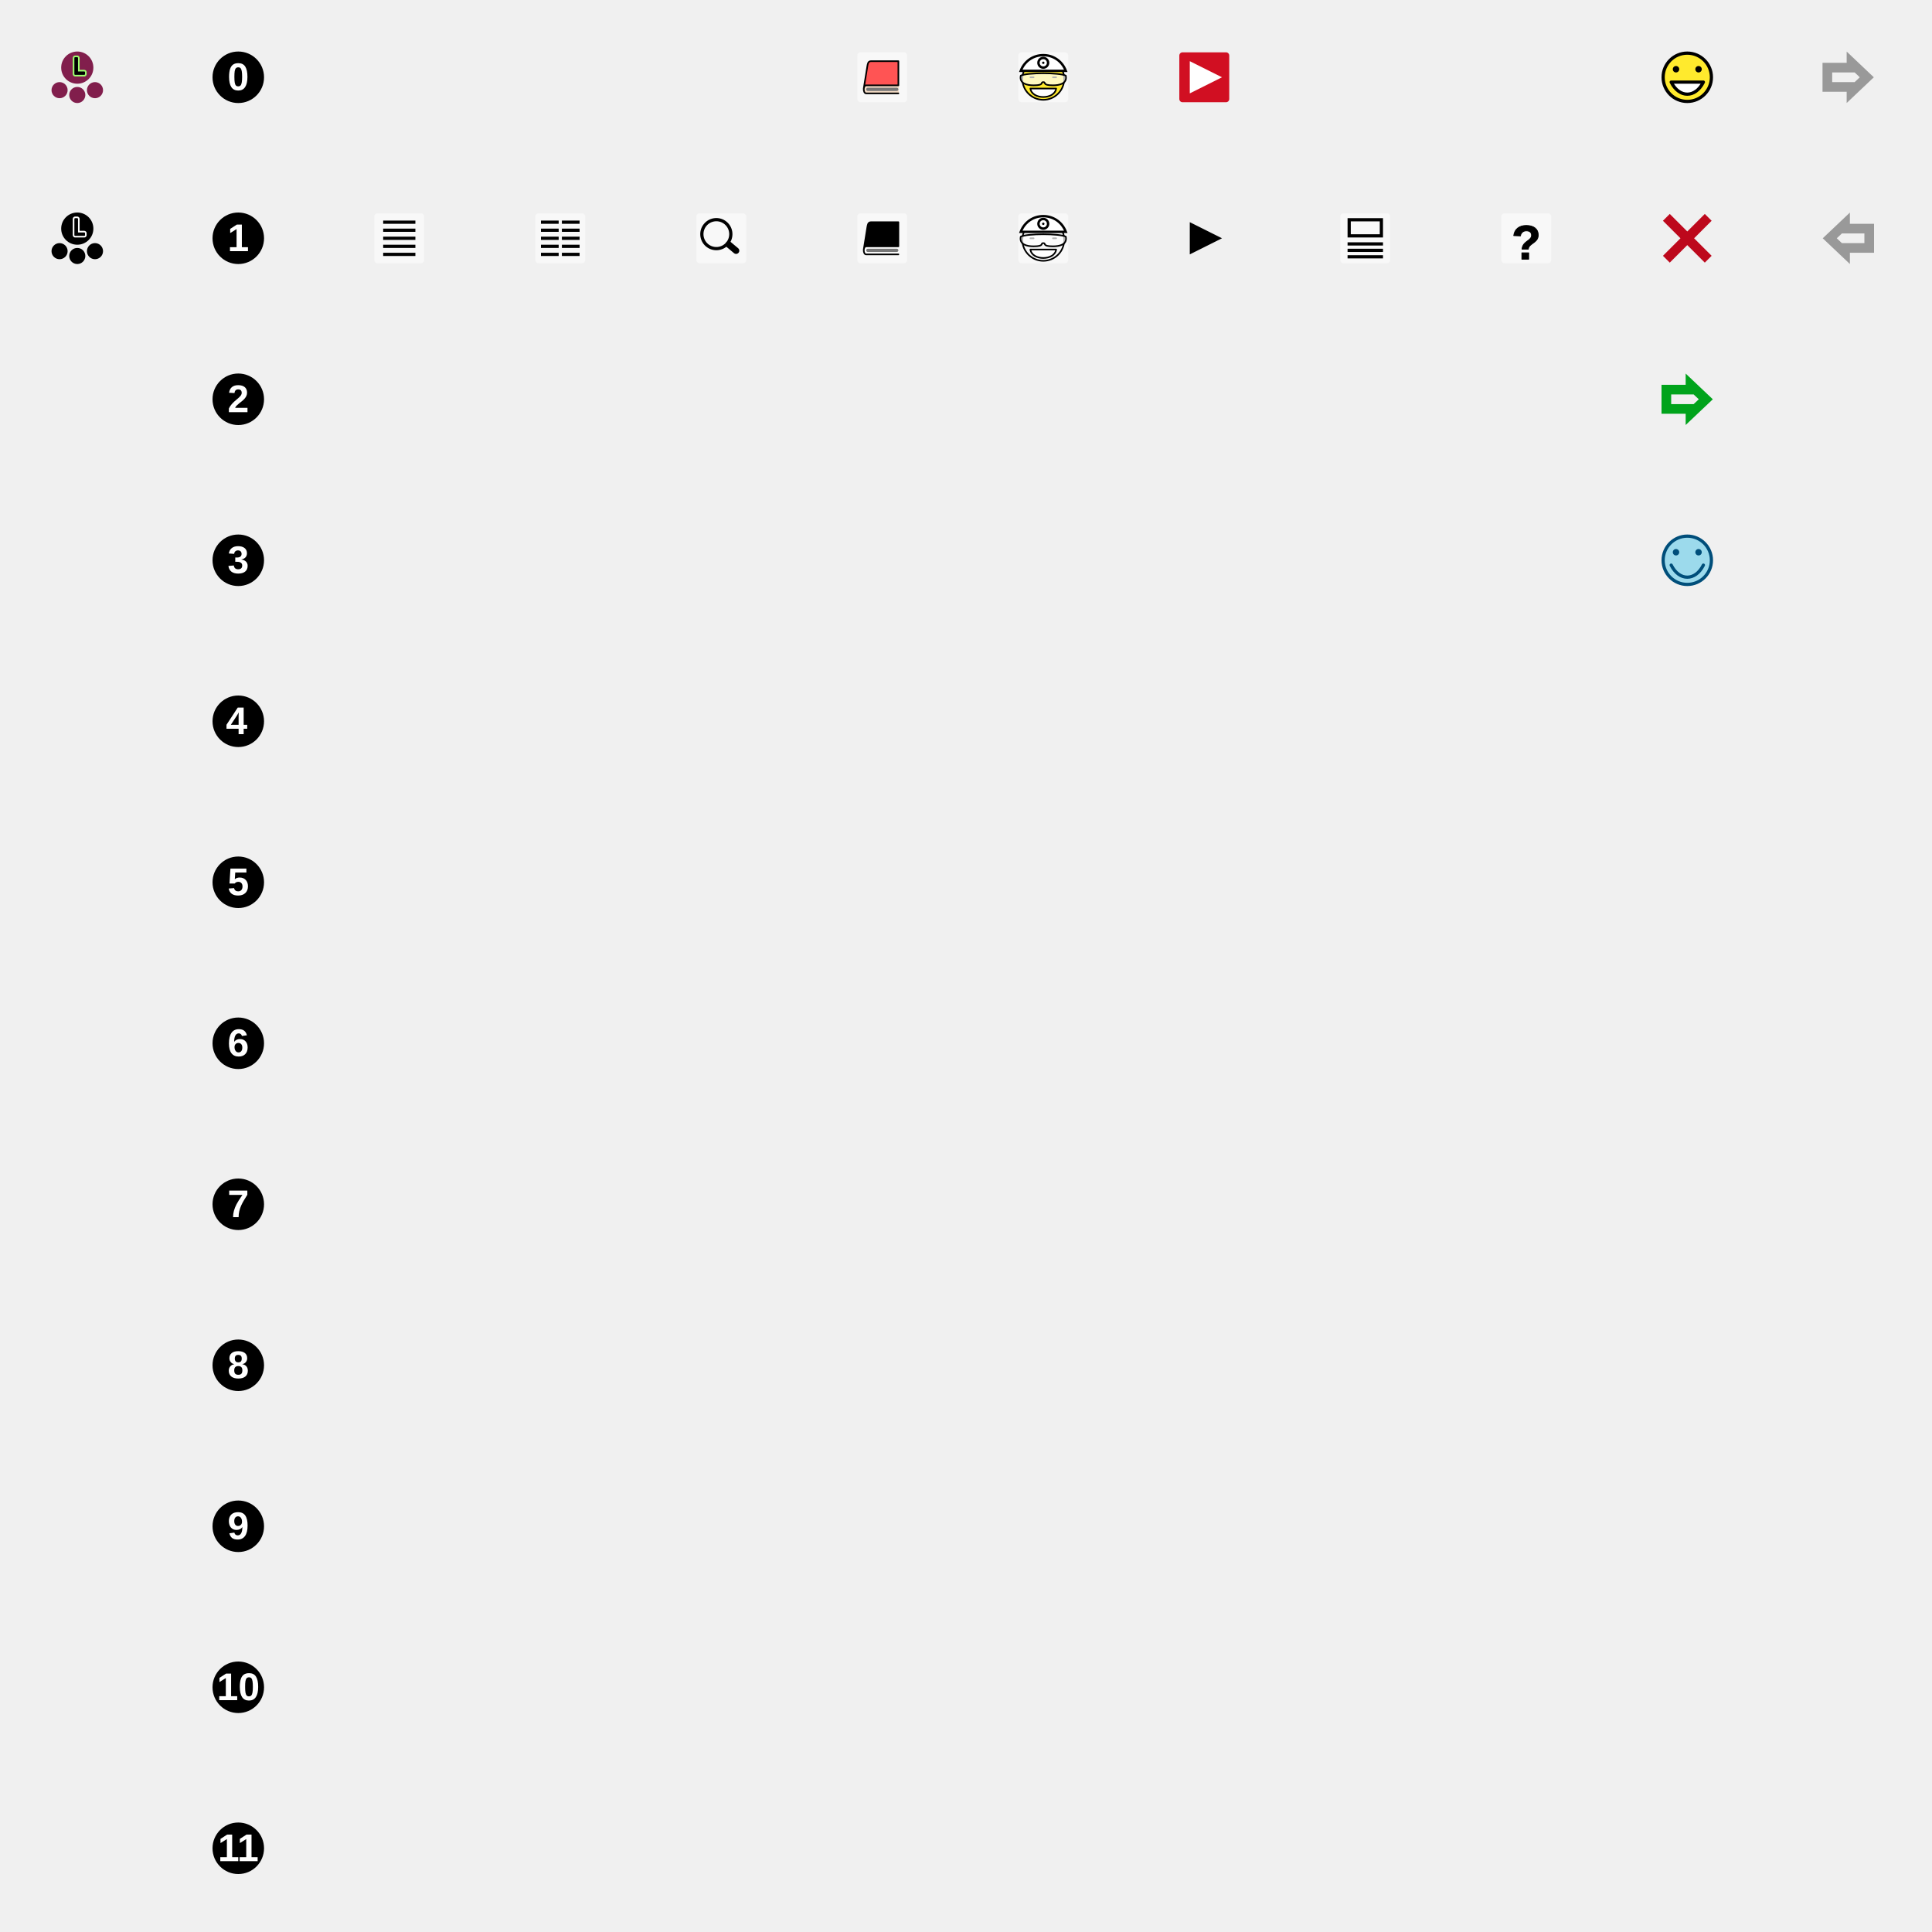
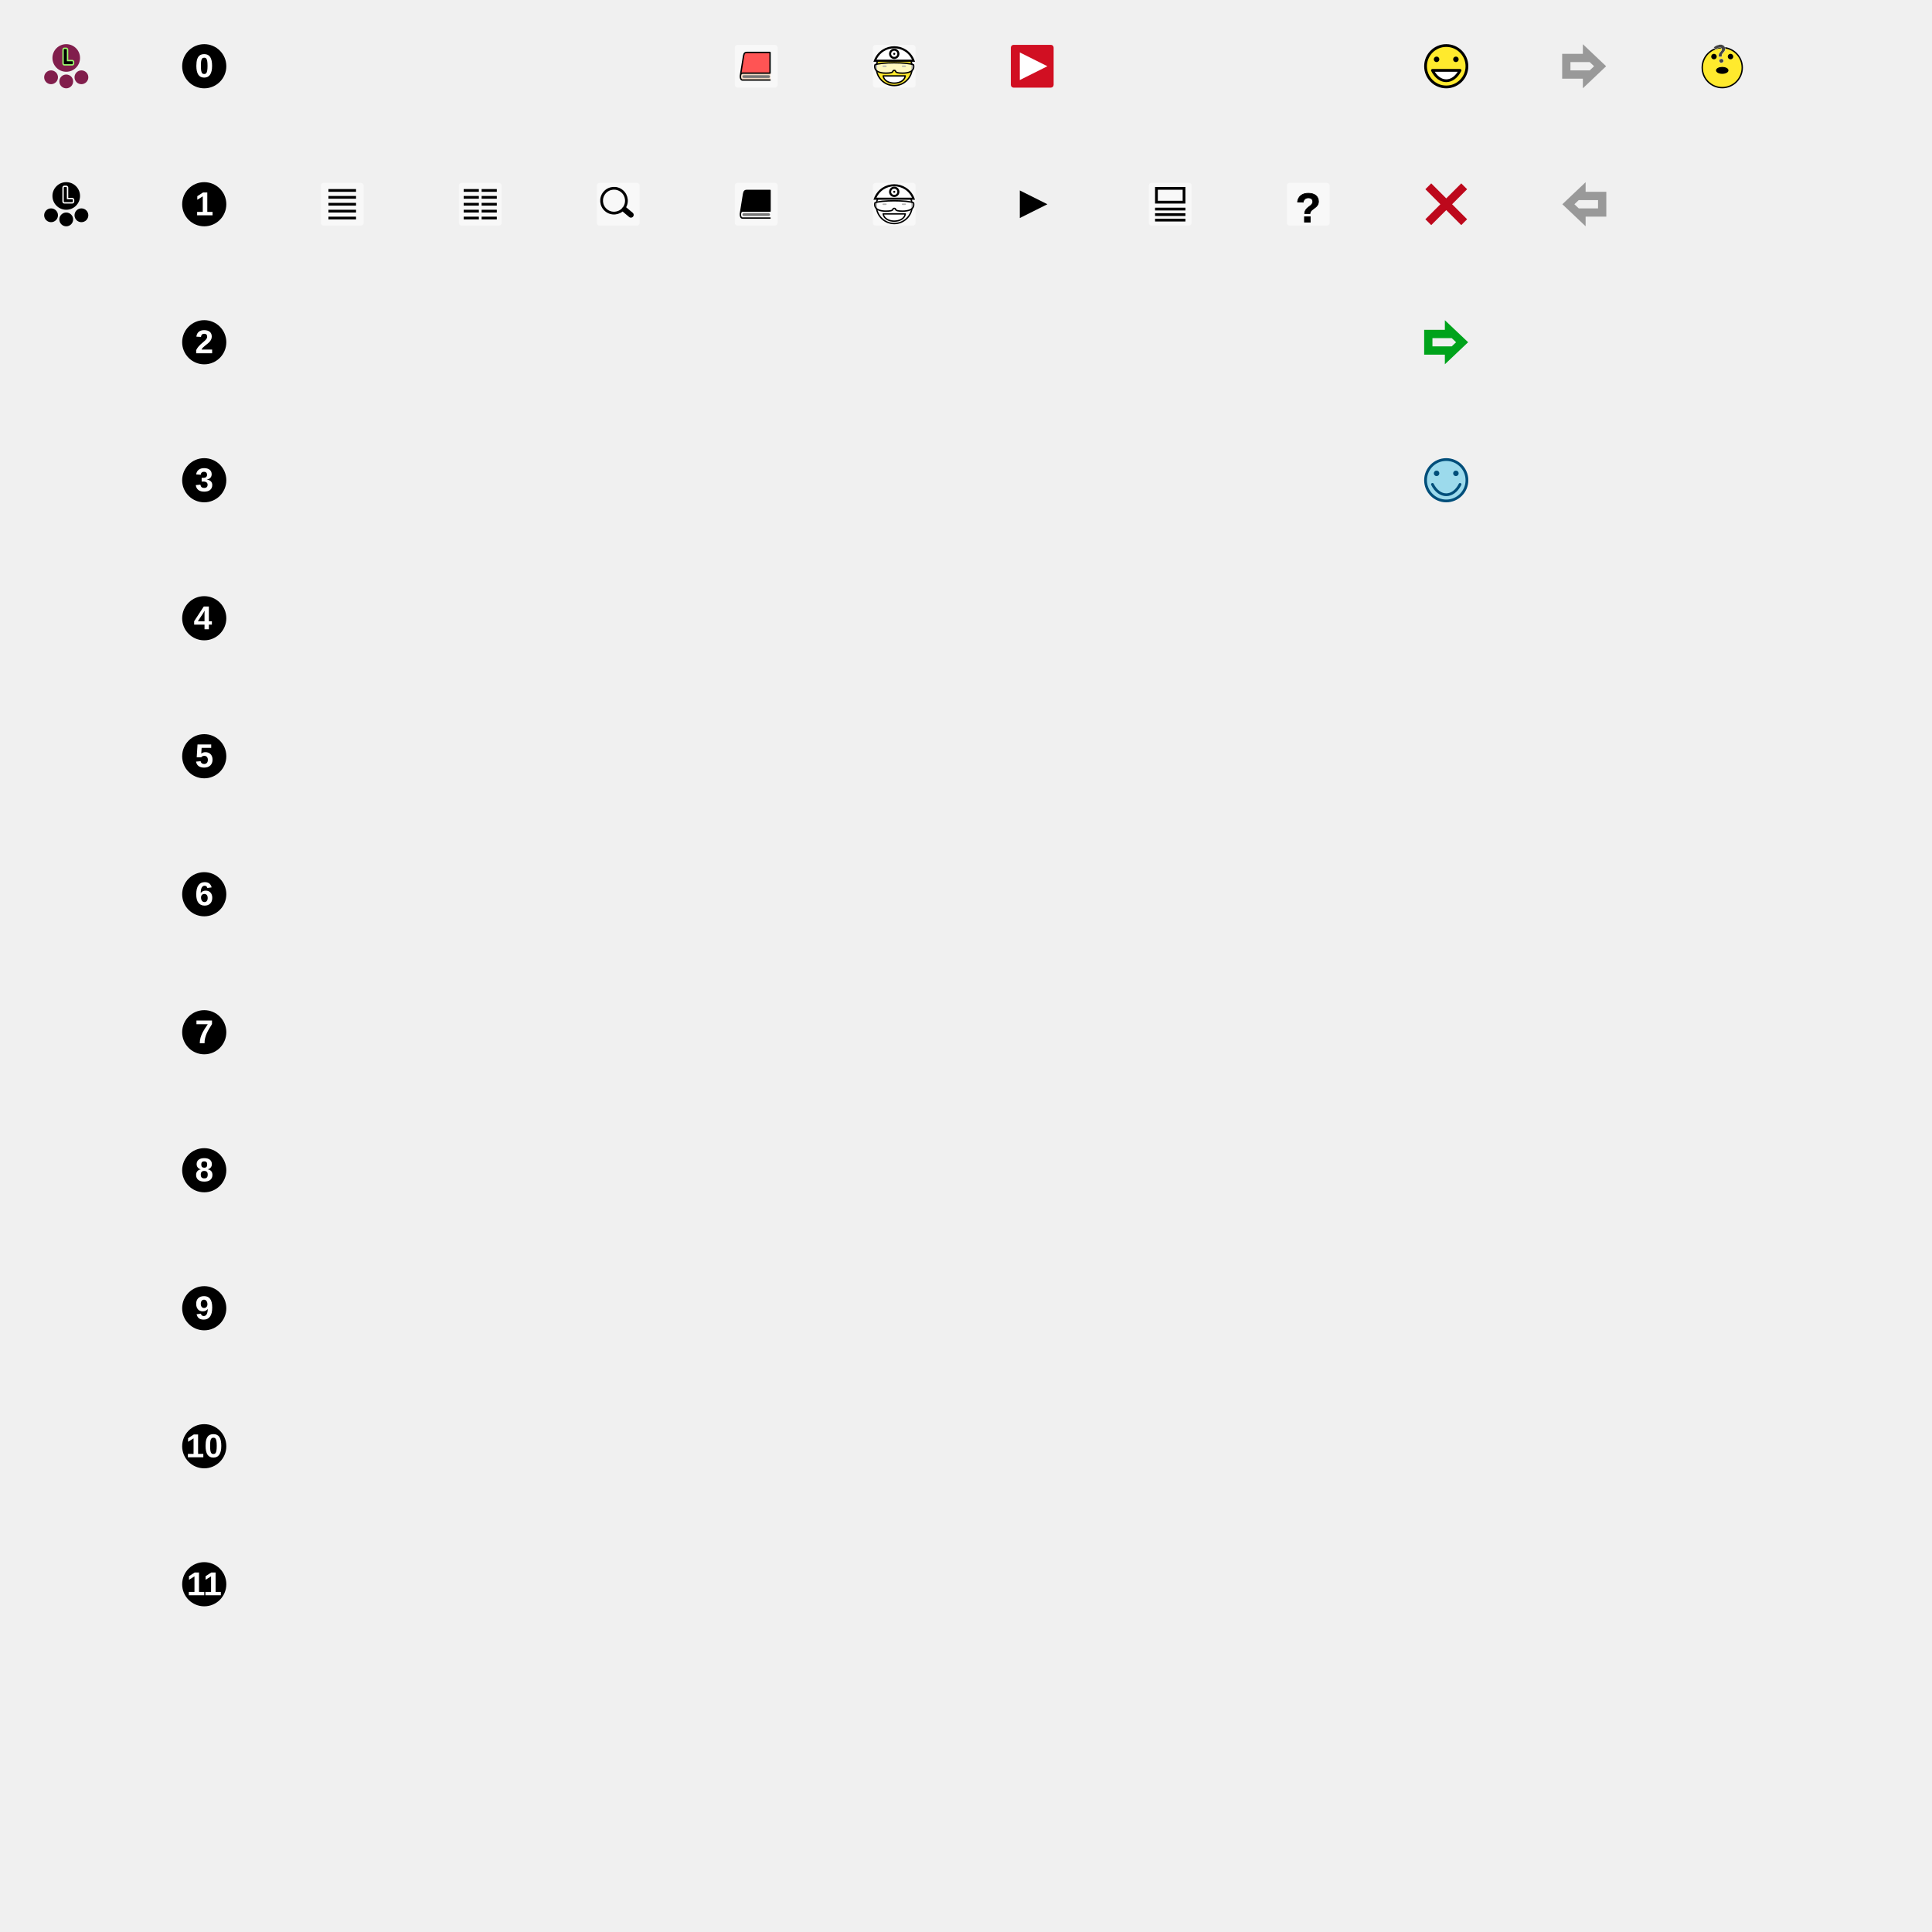
- <svg xmlns="http://www.w3.org/2000/svg" xmlns:xlink="http://www.w3.org/1999/xlink" id="SVG_let_og_finn" width="100%" height="100%" viewBox="-32 -32 1200 1200" preserveAspectRatio="xMidYMid meet" version="1.1">
+ <svg xmlns="http://www.w3.org/2000/svg" xmlns:xlink="http://www.w3.org/1999/xlink" id="SVG_let_og_finn" width="100%" height="100%" viewBox="-32 -32 1400 1400" preserveAspectRatio="xMidYMid meet" version="1.1">
  <style>
         #lumbrikus-icon circle {
    fill: rgb(129, 30, 76);
}
#lumbrikus-icon-bw circle {
    fill: black;
}

#lumbrikus-icon text,
#lumbrikus-icon-bw text {
    font-family: sans-serif;
    fill: black;
    stroke: #9cff6e;
    stroke-width: 3px;
    paint-order: stroke;
    stroke-linejoin: round;
    text-anchor: middle;
    font-size: 14px;
}
#lumbrikus-icon text+text,
#lumbrikus-icon-bw text+text{
    stroke-width: 1px;
    stroke:black;
}
#lumbrikus-icon-bw {
    fill: black;
}

#lumbrikus-icon-bw text
 {
    stroke: white;
}

.kap circle {
    fill: black;
}
.kap text, .kviss text {
    font-family: Arial, "DejaVu Sans", sans-serif;
    text-anchor:middle;
    font-size: 24px;
    fill: white;
    font-weight: bold;
}
.kviss text {
    fill:black;
    stroke: black;
    stroke-width: 0.5px;
}
.icon-bg {
    fill: white;
    opacity: 0.5;
}

.thick {
    stroke: black;
    fill: transparent;
    stroke-width: 2px;
    stroke-linecap: butt;
}
#magnifier path {
    stroke: black;
    stroke-linecap: round;
    stroke-width: 4px;
}

.bookline {
    stroke: black;
    stroke-linecap: round;
    stroke-width: 1px;
    fill: transparent; 
    stroke-linejoin: round;
}

.bookline-bottom {
    stroke: #777;
    stroke-linecap: round;
    stroke-width: 2px;
}

#ord-bw-icon .bookfill {
    fill:black;
}
#ord-bw-icon .bookpaper {
   fill: rgba(255,255,255,0.75);
}

.bookfill {
    fill: rgb(255, 84, 84);
}
.bookpaper {
    fill: rgb(245, 220, 198);
}

.hode {
    stroke: black;
    stroke-width: 1px;
    fill: rgb(255, 234, 45); 
}

#gjore-lage-bw-icon .hode {
    fill: transparent;
}

.smile {
    stroke: black;
    stroke-width: 1px;
    stroke-linecap: round;
    stroke-linejoin: round;
    fill: rgb(255, 255, 255);
}
.helmet, .hodelykt {
    stroke: black;
    stroke-width: 1.5px;
    stroke-linejoin: miter;
    fill:white;
}

.visor, .eyes {
    stroke: black;
    stroke-width: 1px;
    stroke-linecap: round;
    stroke-linejoin: round;
    fill: rgba(255, 255, 255, 0.7);
}
#filmer-icon .icon-bg {
    fill: rgb(209, 15, 34);
    opacity: 1;
}

#filmer-icon-bw .icon-bg {
    fill: transparent;
}
#filmer-icon .play {
    fill: white;
}
#filmer-icon-bw .play {
    fill: black;
}

.kviss text {
    stroke-width: 0.5px;
    stroke: black;
    stroke-linejoin: round;
    font-size: 2.5em;
}

.frame {
    stroke: black;
    stroke-width: 2px;
    fill: transparent;
    stroke-linecap: square;
    stroke-linejoin: miter;
}

.galt {
    fill: none;
    stroke: rgb(189, 8, 28);
    stroke-width: 6px;
    stroke-linecap: butt;
}
.riktig .hode {
    fill: rgb(255, 234, 45);;
    stroke: black;
    stroke-width: 2px;
}
.riktig .hode-oye {
    fill:black;
    stroke: none;
}
.riktig .hode-smil {
    fill: white;
    stroke: black;
    stroke-width: 2px;
    stroke-linecap:round;
    stroke-linejoin:round;
}

.mulig .hode {
    fill: rgb(156, 218, 236);;
    stroke: rgb(0, 78, 122);
    stroke-width: 2px;
}
.mulig .hode-oye {
    fill:rgb(0, 78, 122);
    stroke: none;
}
.mulig .hode-smil {
    fill: none;
    stroke: rgb(0, 78, 122);
    stroke-width: 2px;
    stroke-linecap:round;
}

.hint-riktig {
    fill: transparent;
    stroke: rgb(0, 163, 27);
    stroke-width: 6px;
}

.forrige, .neste {
    fill: transparent;
    stroke: #999;
    stroke-width: 6px;
}

     </style>
  <view id="lumbrikus" viewBox="0 0 32 32" />
  <view id="lumbrikus-bw" viewBox="0 100 32 32" />
  <view id="kap0" viewBox="100 000 32 32" />
  <view id="kap1" viewBox="100 100 32 32" />
  <view id="kap2" viewBox="100 200 32 32" />
  <view id="kap3" viewBox="100 300 32 32" />
  <view id="kap4" viewBox="100 400 32 32" />
  <view id="kap5" viewBox="100 500 32 32" />
  <view id="kap6" viewBox="100 600 32 32" />
  <view id="kap7" viewBox="100 700 32 32" />
  <view id="kap8" viewBox="100 800 32 32" />
  <view id="kap9" viewBox="100 900 32 32" />
  <view id="kap10" viewBox="100 1000 32 32" />
  <view id="kap11" viewBox="100 1100 32 32" />
  <view id="kort-fortelling-bw" viewBox="200 100 32 32" />
  <view id="lang-fortelling-bw" viewBox="300 100 32 32" />
  <view id="let-og-finn-bw" viewBox="400 100 32 32" />
  <view id="ord" viewBox="500 000 32 32" />
  <view id="ord-bw" viewBox="500 100 32 32" />
  <view id="gjore-og-lage" viewBox="600 000 32 32" />
  <view id="gjore-og-lage-bw" viewBox="600 100 32 32" />
  <view id="filmer" viewBox="700 000 32 32" />
  <view id="filmer-bw" viewBox="700 100 32 32" />
  <view id="snutter" viewBox="800 000 32 32" />
  <view id="snutter-bw" viewBox="800 100 32 32" />
  <view id="kviss" viewBox="900 000 32 32" />
  <view id="kviss-bw" viewBox="900 100 32 32" />
  <view id="riktig-hode" viewBox="1000 000 32 32" />
  <view id="galt" viewBox="1000 100 32 32" />
  <view id="hint-riktig" viewBox="1000 200 32 32" />
  <view id="mulig-hode" viewBox="1000 300 32 32" />
  <view id="neste" viewBox="1100 000 32 32" />
  <view id="forrige" viewBox="1100 100 32 32" />
+   <view id="undring" viewBox="1200 000 32 32" />
  <a xlink:href="#lumbrikus">
    <g id="lumbrikus-icon" transform="translate(16,16)">
      <circle cx="0" cy="-6" r="10" />
      <circle cx="0" cy="11" r="5" />
      <circle cx="-11" cy="8" r="5" />
      <circle cx="11" cy="8" r="5" />
      <text x="1" y="-2">L</text>
      <text x="1" y="-2">L</text>
    </g>
  </a>
  <a xlink:href="#lumbrikus-bw">
    <g id="lumbrikus-icon-bw" transform="translate(16,116)">
      <circle class="licon" cx="0" cy="-6" r="10" />
      <circle class="licon" cx="0" cy="11" r="5" />
      <circle class="licon" cx="-11" cy="8" r="5" />
      <circle class="licon" cx="11" cy="8" r="5" />
      <text x="1" y="-2">L</text>
      <text x="1" y="-2">L</text>
    </g>
  </a>
  <a xlink:href="#kap0">
    <g id="kap0-icon" class="kap" transform="translate(116,016)">
      <circle x="0" y="0" r="16" />
      <text x="0" y="0" dy="8">0</text>
    </g>
  </a>
  <a xlink:href="#kap1">
    <g id="kap1-icon" class="kap" transform="translate(116,116)">
      <circle x="0" y="0" r="16" />
      <text x="0" y="0" dy="8">1</text>
    </g>
  </a>
  <a xlink:href="#kap2">
    <g id="kap2-icon" class="kap" transform="translate(116,216)">
      <circle x="0" y="0" r="16" />
      <text x="0" y="0" dy="8">2</text>
    </g>
  </a>
  <a xlink:href="#kap3">
    <g id="kap3-icon" class="kap" transform="translate(116,316)">
      <circle x="0" y="0" r="16" />
      <text x="0" y="0" dy="8">3</text>
    </g>
  </a>
  <a xlink:href="#kap4">
    <g id="kap4-icon" class="kap" transform="translate(116,416)">
      <circle x="0" y="0" r="16" />
      <text x="-1" y="0" dy="8">4</text>
    </g>
  </a>
  <a xlink:href="#kap5">
    <g id="kap5-icon" class="kap" transform="translate(116,516)">
      <circle x="0" y="0" r="16" />
      <text x="0" y="0" dy="8">5</text>
    </g>
  </a>
  <a xlink:href="#kap6">
    <g id="kap6-icon" class="kap" transform="translate(116,616)">
      <circle x="0" y="0" r="16" />
      <text x="0" y="0" dy="8">6</text>
    </g>
  </a>
  <a xlink:href="#kap7">
    <g id="kap7-icon" class="kap" transform="translate(116,716)">
      <circle x="0" y="0" r="16" />
      <text x="0" y="0" dy="8">7</text>
    </g>
  </a>
  <a xlink:href="#kap8">
    <g id="kap8-icon" class="kap" transform="translate(116,816)">
      <circle x="0" y="0" r="16" />
      <text x="0" y="0" dy="8">8</text>
    </g>
  </a>
  <a xlink:href="#kap9">
    <g id="kap9-icon" class="kap" transform="translate(116,916)">
      <circle x="0" y="0" r="16" />
      <text x="0" y="0" dy="8">9</text>
    </g>
  </a>
  <a xlink:href="#kap10">
    <g id="kap10-icon" class="kap" transform="translate(116,1016)">
      <circle x="0" y="0" r="16" />
      <text x="0" y="0" dy="8">10</text>
    </g>
  </a>
  <a xlink:href="#kap11">
    <g id="kap11-icon" class="kap" transform="translate(116,1116)">
      <circle x="0" y="0" r="16" />
      <text x="0" y="0" dy="8">11</text>
    </g>
  </a>
  <a xlink:href="#kort-fortelling-bw">
    <g id="kort-fortelling-bw-icon" transform="translate(216,116)">
      <rect class="icon-bg" x="-15.5" y="-15.5" width="31" height="31" rx="2" />
      <path class="thick" d="M-10,0 h20 M-10,5 h20 M-10,10 h20 M-10,-5 h20 M-10,-10 h20" />
    </g>
  </a>
  <a xlink:href="#lang-fortelling-bw">
    <g id="lang-fortelling-bw-icon" transform="translate(316,116)">
      <rect class="icon-bg" x="-15.5" y="-15.5" width="31" height="31" rx="2" />
      <path class="thick" d="M-12,0 h11 M-12,5 h11 M-12,10 h11 M-12,-5 h11 M-12,-10 h11" />
      <path class="thick" d="M1,0 h11 M1,5 h11 M1,10 h11 M1,-5 h11 M1,-10 h11" />
    </g>
  </a>
  <a xlink:href="#let-og-finn-bw">
    <g id="let-og-finn-bw-icon" transform="translate(416,116)">
      <rect class="icon-bg" x="-15.5" y="-15.5" width="31" height="31" rx="2" />
      <g id="magnifier" transform="rotate(-50)">
        <circle class="thick" cx="0" cy="-4" r="9" />
        <path d="M0,6 v 6" />
      </g>
    </g>
  </a>
  <a xlink:href="#ord">
    <g id="ord-icon" transform="translate(516,016)">
      <rect class="icon-bg" x="-15.5" y="-15.5" width="31" height="31" rx="2" />
      <path class="bookfill" d="M10,5 h -21.25 l2.25,-13 c 0.25,-1 1,-2 2,-2 h 17z" />
      <path class="bookpaper" d="M10.25,10 h-20.5 c -2,0 -2,-5 0,-5 h20.75 c -0.5,1.5 -0.5,3.5 0,5" />
      <path class="bookline" d="M10,10 h -20 c -2,0 -2,-5 0,-5 h20 v-15 h-17 c -2,0 -2,2 -2.25,3 l -2.25,14" />
      <path class="bookline-bottom" d="M9,7.5 h -18" />
    </g>
  </a>
  <a xlink:href="#ord-bw">
    <g id="ord-bw-icon" transform="translate(516,116)">
      <rect class="icon-bg" x="-15.5" y="-15.5" width="31" height="31" rx="2" />
      <path class="bookfill" d="M10,5 h -21.25 l2.25,-13 c 0.25,-1 1,-2 2,-2 h 17z" />
      <path class="bookpaper" d="M10.25,10 h-20.5 c -2,0 -2,-5 0,-5 h20.75 c -0.5,1.5 -0.5,3.5 0,5" />
      <path class="bookline" d="M10,10 h -20 c -2,0 -2,-5 0,-5 h20 v-15 h-17 c -2,0 -2,2 -2.25,3 l -2.25,14" />
      <path class="bookline-bottom" d="M9,7.5 h -18" />
    </g>
  </a>
  <a xlink:href="#gjore-og-lage">
    <g id="gjore-lage-icon" transform="translate(616,016)">
      <rect class="icon-bg" x="-15.5" y="-15.5" width="31" height="31" rx="2" />
      <circle class="hode" cx="0" cy="1" r="13" />
      <path class="smile" d="M8,7 c -1,7 -15,7 -16,0z" />
      <g id="helmet_group" transform="translate(0,0)">
        <path class="helmet" d="M14,-4 c -5,-13 -23,-13 -28,0 z" />
        <circle class="hodelykt" cx="0" cy="-9" r="3" />
        <circle class="hodelykt-senter" cx="0" cy="-9" r="0.75" />
      </g>
      <path class="eyes" d="M8 0 h -2 M -8 0 h 2" />
      <path class="visor" d="M14 -1       c -4,-2 -24,-2 -28,0       c -1,5 4,6 8 6       c 7,0 4,-2 6,-2       c 2,0 -1,2 6,2      c 4,0 9,-1 8,-6" />
    </g>
  </a>
  <a xlink:href="#gjore-og-lage-bw">
    <g id="gjore-lage-bw-icon" transform="translate(616,116)">
      <rect class="icon-bg" x="-15.5" y="-15.5" width="31" height="31" rx="2" />
      <circle class="hode" cx="0" cy="1" r="13" />
      <path class="smile" d="M8,7 c -1,7 -15,7 -16,0z" />
      <g id="helmet_group" transform="translate(0,0)">
        <path class="helmet" d="M14,-4 c -5,-13 -23,-13 -28,0 z" />
        <circle class="hodelykt" cx="0" cy="-9" r="3" />
        <circle class="hodelykt-senter" cx="0" cy="-9" r="0.75" />
      </g>
      <path class="eyes" d="M8 0 h -2 M -8 0 h 2" />
      <path class="visor" d="M14 -1       c -4,-2 -24,-2 -28,0       c -1,5 4,6 8 6       c 7,0 4,-2 6,-2       c 2,0 -1,2 6,2      c 4,0 9,-1 8,-6" />
    </g>
  </a>
  <a xlink:href="#filmer">
    <g id="filmer-icon" transform="translate(716,016)">
      <rect class="icon-bg" x="-15.5" y="-15.5" width="31" height="31" rx="2" />
      <path class="play" d="M11 0 l -20 10 v-20 z" />
    </g>
  </a>
  <a xlink:href="#filmer-bw">
    <g id="filmer-icon-bw" transform="translate(716,116)">
      <rect class="icon-bg" x="-15.5" y="-15.5" width="31" height="31" rx="2" />
      <path class="play" d="M11 0 l -20 10 v-20 z" />
    </g>
  </a>
  <a xlink:href="#snutter-bw">
    <g id="snutter-bw-icon" transform="translate(816,116)">
      <rect class="icon-bg" x="-15.5" y="-15.5" width="31" height="31" rx="2" />
      <path class="frame" d="M-10,-11.5 h20 v 10 h-20 z" />
      <path class="frame" d="M-10,3.5 h20 M-10,7.5 h20 M-10,11.5 h20 " />
    </g>
  </a>
  <a xlink:href="#kviss-bw">
    <g id="kviss-bw-icon" class="kviss" transform="translate(916,116)">
      <rect class="icon-bg" x="-15.5" y="-15.5" width="31" height="31" rx="2" />
      <text x="0" y="0" dy="13">?</text>
    </g>
  </a>
  <a xlink:href="#riktig-hode">
    <g id="riktig-hode-icon" class="riktig" transform="translate(1016,16)">
      <circle class="hode" cx="0" cy="0" r="15" />
      <circle class="hode-oye" cx="7" cy="-5" r="2" />
      <circle class="hode-oye" cx="-7" cy="-5" r="2" />
      <path class="hode-smil" d="M-10,3 C -5,13 5,13 10,3 z" />
    </g>
  </a>
  <a xlink:href="#galt">
    <g id="galt-icon" transform="translate(1016,116)">
      <path class="galt" d="M-13 -13 L 13 13 M-13 13 L 13 -13" />
    </g>
  </a>
  <a xlink:href="#hint-riktig">
    <g id="hint-icon" transform="translate(1016,216)">
      <path class="hint-riktig" d="M11.5 0 L2 9 L 2 6 L -13 6 L -13 -6 L 2 -6 L2 -9 z" />
    </g>
  </a>
  <a xlink:href="#mulig-hode">
    <g id="mulig-hode-icon" class="mulig" transform="translate(1016,316)">
      <circle class="hode" cx="0" cy="0" r="15" />
      <circle class="hode-oye" cx="7" cy="-5" r="2" />
      <circle class="hode-oye" cx="-7" cy="-5" r="2" />
      <path class="hode-smil" d="M-10,3 C -5,13 5,13 10,3" />
    </g>
  </a>
  <a xlink:href="#neste">
    <g id="neste-icon" transform="translate(1116,16)">
      <path class="neste" d="M11.5 0 L2 9 L 2 6 L -13 6 L -13 -6 L 2 -6 L2 -9 z" />
    </g>
  </a>
  <a xlink:href="#forrige">
    <g id="forrige-icon" transform="translate(1116,116)">
      <path class="forrige" d="M11.5 0 L2 9 L 2 6 L -13 6 L -13 -6 L 2 -6 L2 -9 z" transform="scale(-1,1)" />
    </g>
  </a>
+   <a xlink:href="#undring">
+     <g id="undring-icon" transform="translate(1216,016)">
+       <circle class="hode" cx="0" cy="1" r="14.5" />
+       <circle class="hode-oye" cx="6" cy="-7" r="2" />
+       <circle class="hode-oye" cx="-6" cy="-7" r="2" />
+       <ellipse fill="black" stroke="black" cx="0" cy="3" rx="4" ry="2" />
+       <text font-family="sans-serif" font-weight="bold" font-size="18px" fill="#444" stroke="white" stroke-width=".2" x="0" y="0" transform="translate(-4,-2) rotate(-11)">
+         <tspan dy="0">?</tspan>
+       </text>
+     </g>
+   </a>
</svg>
